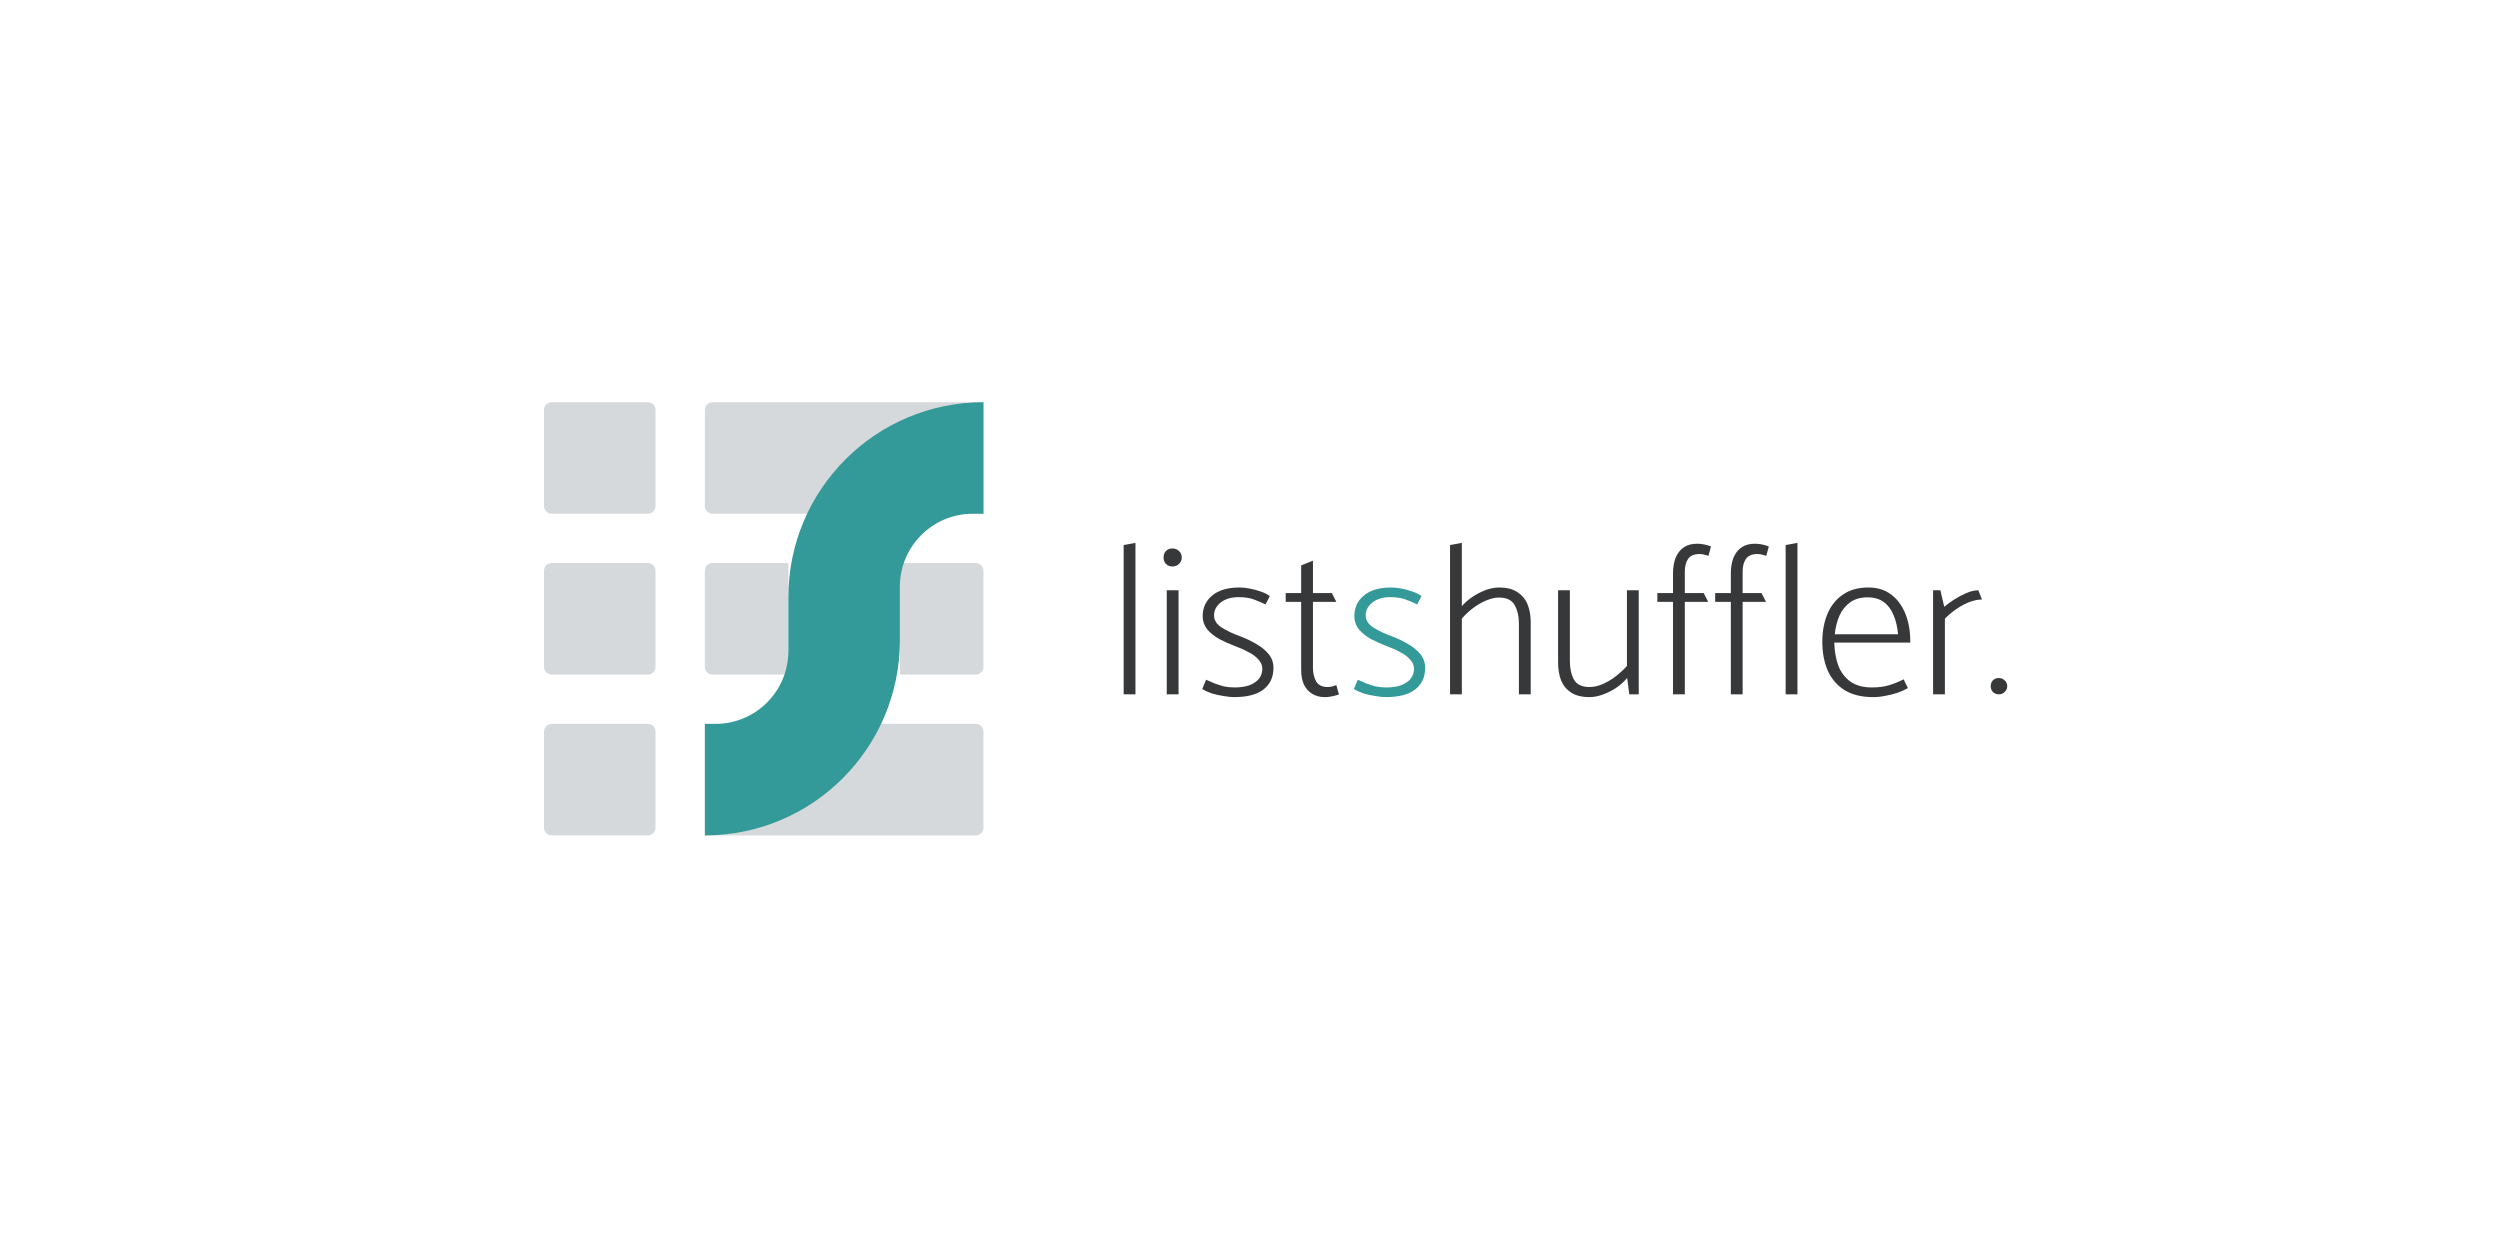
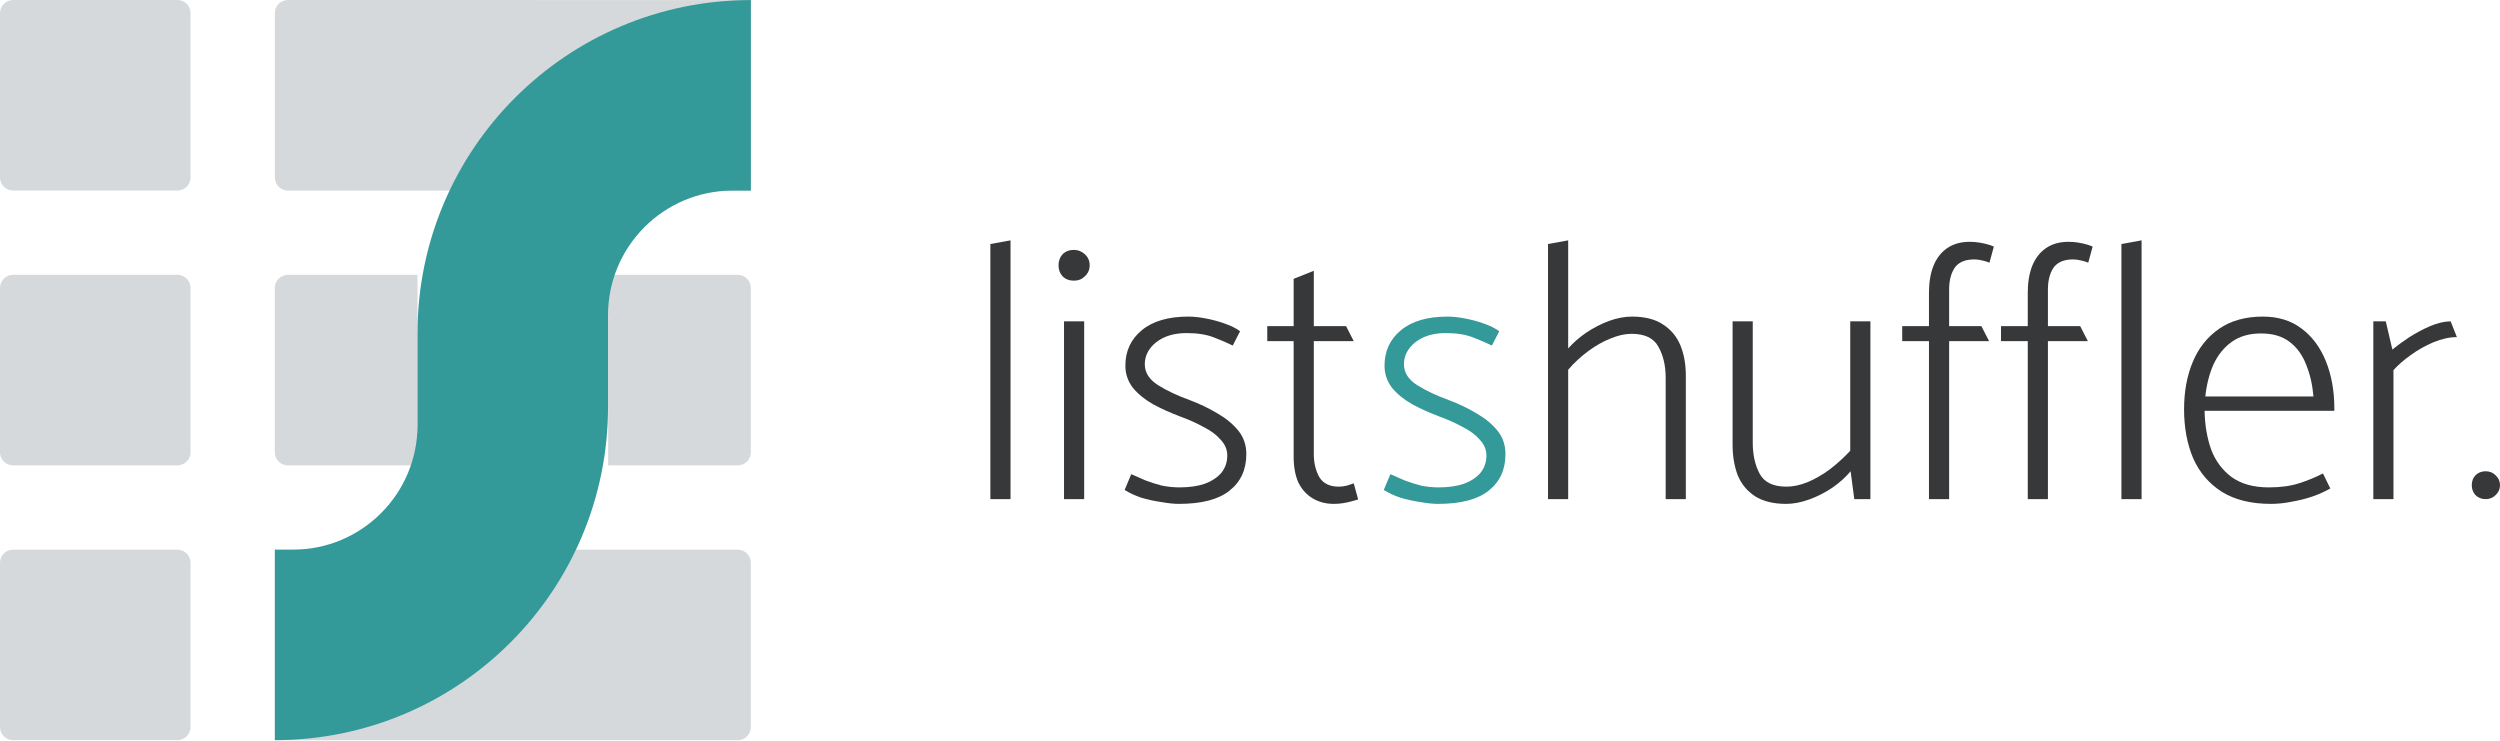
- <svg xmlns="http://www.w3.org/2000/svg" id="Layer_1" data-name="Layer 1" viewBox="0 0 2020 1000" version="1.1" xmlnsSvg="http://www.w3.org/2000/svg">
+ <svg xmlns="http://www.w3.org/2000/svg" id="Layer_1" data-name="Layer 1" viewBox="0 0 1182.294 350.06" version="1.1" xmlnsSvg="http://www.w3.org/2000/svg" width="1182.294" height="350.06">
  <defs id="defs246">
-     <rect x="1588.039" y="842.413" width="125.466" height="125.466" id="rect11035" />
+     <rect x="1588.039" y="842.414" width="125.466" height="125.466" id="rect11035" />
    <style id="style244">.cls-1{fill:#d6d9db;}.cls-2{fill:#349999;}.cls-3{fill:#37383a;}</style>
  </defs>
-   <path class="cls-1" d="M523.47,545.06H445.76a6.21,6.21,0,0,1-6.21-6.21V461.14a6.21,6.21,0,0,1,6.21-6.2h77.71a6.21,6.21,0,0,1,6.2,6.2v77.71A6.21,6.21,0,0,1,523.47,545.06Z" id="path248" />
-   <path class="cls-1" d="M523.47,675H445.76a6.21,6.21,0,0,1-6.21-6.21V591.11a6.21,6.21,0,0,1,6.21-6.2h77.71a6.21,6.21,0,0,1,6.2,6.2v77.71A6.21,6.21,0,0,1,523.47,675Z" id="path250" />
-   <path class="cls-1" d="M523.47,415.09H445.76a6.21,6.21,0,0,1-6.21-6.2V331.17a6.21,6.21,0,0,1,6.21-6.2h77.71a6.21,6.21,0,0,1,6.2,6.2v77.72A6.21,6.21,0,0,1,523.47,415.09Z" id="path252" />
-   <path class="cls-1" d="M575.73,454.94H637v90.12h-61.3a6.19,6.19,0,0,1-6.2-6.2V461.14A6.19,6.19,0,0,1,575.73,454.94Z" id="path254" />
-   <path class="cls-1" d="M794.64,461.14v77.72a6.2,6.2,0,0,1-6.2,6.2h-61.3V454.94h61.3A6.2,6.2,0,0,1,794.64,461.14Z" id="path256" />
-   <path class="cls-1" d="M794.64,591.12v77.71a6.21,6.21,0,0,1-6.2,6.2H569.53V584.91H788.44A6.21,6.21,0,0,1,794.64,591.12Z" id="path258" />
-   <path class="cls-1" d="M794.64,325v90.11H575.73a6.19,6.19,0,0,1-6.2-6.2V331.17a6.2,6.2,0,0,1,6.2-6.2Z" id="path260" />
-   <path class="cls-2" d="M794.64,325v90.11H786a58.91,58.91,0,0,0-58.9,58.9v43.43A157.61,157.61,0,0,1,569.53,675V584.91h8.6A58.9,58.9,0,0,0,637,526V482.59A157.61,157.61,0,0,1,794.64,325Z" id="path262" />
-   <g aria-label="listshuffler." id="text975" style="font-size:173.333px;line-height:1.25;fill:#37383a">
+   <path class="cls-1" d="M 83.92,220.09 H 6.21 A 6.21,6.21 0 0 1 0,213.88 v -77.71 a 6.21,6.21 0 0 1 6.21,-6.2 h 77.71 a 6.21,6.21 0 0 1 6.2,6.2 v 77.71 a 6.21,6.21 0 0 1 -6.2,6.21 z" id="path248" />
+   <path class="cls-1" d="M 83.92,350.03 H 6.21 A 6.21,6.21 0 0 1 0,343.82 v -77.68 a 6.21,6.21 0 0 1 6.21,-6.2 h 77.71 a 6.21,6.21 0 0 1 6.2,6.2 v 77.71 a 6.21,6.21 0 0 1 -6.2,6.18 z" id="path250" />
+   <path class="cls-1" d="M 83.92,90.12 H 6.21 A 6.21,6.21 0 0 1 0,83.92 V 6.2 A 6.21,6.21 0 0 1 6.21,0 h 77.71 a 6.21,6.21 0 0 1 6.2,6.2 v 77.72 a 6.21,6.21 0 0 1 -6.2,6.2 z" id="path252" />
+   <path class="cls-1" d="m 136.18,129.97 h 61.27 v 90.12 h -61.3 a 6.19,6.19 0 0 1 -6.2,-6.2 v -77.72 a 6.19,6.19 0 0 1 6.23,-6.2 z" id="path254" />
+   <path class="cls-1" d="m 355.09,136.17 v 77.72 a 6.2,6.2 0 0 1 -6.2,6.2 h -61.3 v -90.12 h 61.3 a 6.2,6.2 0 0 1 6.2,6.2 z" id="path256" />
+   <path class="cls-1" d="m 355.09,266.15 v 77.71 a 6.21,6.21 0 0 1 -6.2,6.2 H 129.98 v -90.12 h 218.91 a 6.21,6.21 0 0 1 6.2,6.21 z" id="path258" />
+   <path class="cls-1" d="M 355.09,0.03 V 90.14 H 136.18 a 6.19,6.19 0 0 1 -6.2,-6.2 V 6.2 a 6.2,6.2 0 0 1 6.2,-6.2 z" id="path260" />
+   <path class="cls-2" d="m 355.09,0.03 v 90.11 h -8.64 a 58.91,58.91 0 0 0 -58.9,58.9 v 43.43 A 157.61,157.61 0 0 1 129.98,350.03 v -90.09 h 8.6 a 58.9,58.9 0 0 0 58.87,-58.91 V 157.62 A 157.61,157.61 0 0 1 355.09,0.03 Z" id="path262" />
+   <g aria-label="listshuffler." id="text975" style="font-size:173.333px;line-height:1.25;fill:#37383a" transform="translate(-439.55,-324.97)">
    <path d="M 917.446,561.012 V 438.639 l -9.533,1.733 V 561.012 Z" style="font-weight:200;font-family:Catamaran;-inkscape-font-specification:'Catamaran Ultra-Light'" id="path304" />
    <path d="m 952.275,561.012 v -84.067 h -9.533 v 84.067 z m -4.853,-103.306 q 3.12,0 5.2,-2.08 2.253,-2.08 2.253,-5.2 0,-3.12 -2.253,-5.2 -2.253,-2.08 -5.2,-2.08 -3.293,0 -5.373,2.08 -1.907,2.08 -1.907,5.2 0,3.12 1.907,5.2 2.08,2.08 5.373,2.08 z" style="font-weight:200;font-family:Catamaran;-inkscape-font-specification:'Catamaran Ultra-Light'" id="path306" />
    <path d="m 971.412,556.678 q 3.293,2.08 7.8,3.64 4.68,1.387 9.533,2.08 4.853,0.867 8.32,0.867 16.12,0 23.92,-6.24 7.973,-6.24 7.973,-17.333 0,-6.413 -3.813,-11.093 -3.813,-4.68 -9.88,-8.147 -6.067,-3.64 -13,-6.24 -8.667,-3.12 -15.08,-7.107 -6.24,-3.987 -6.24,-9.88 0,-6.067 5.373,-10.4 5.547,-4.333 14.387,-4.333 7.8,0 13,2.08 5.373,2.08 8.84,3.813 l 3.467,-6.76 q -2.773,-2.08 -7.28,-3.64 -4.333,-1.56 -9.013,-2.427 -4.507,-0.867 -8.147,-0.867 -14.213,0 -22.013,6.413 -7.8,6.413 -7.8,16.813 0,5.893 3.64,10.573 3.813,4.507 9.707,7.8 5.893,3.12 12.307,5.547 6.24,2.253 11.267,5.027 5.2,2.6 8.147,6.067 3.12,3.293 3.12,7.453 0,4.68 -2.773,8.147 -2.773,3.293 -7.8,5.2 -5.027,1.733 -11.96,1.733 -4.333,0 -8.493,-0.867 -3.987,-1.04 -7.627,-2.427 -3.64,-1.56 -6.76,-2.947 z" style="font-weight:200;font-family:Catamaran;-inkscape-font-specification:'Catamaran Ultra-Light'" id="path308" />
    <path d="m 1076.124,479.198 h -15.253 v -26.173 l -9.533,3.813 v 22.36 h -12.48 v 7.107 h 12.48 v 54.6 q 0,7.28 2.253,12.307 2.427,4.853 6.76,7.453 4.333,2.6 10.053,2.6 2.253,0 4.333,-0.347 2.253,-0.347 3.987,-0.867 1.907,-0.52 3.12,-0.867 l -2.08,-7.627 q -0.867,0.347 -3.12,1.04 -2.08,0.52 -3.987,0.52 -6.413,0 -9.187,-4.507 -2.6,-4.68 -2.6,-10.92 v -53.387 h 18.893 z" style="font-weight:200;font-family:Catamaran;-inkscape-font-specification:'Catamaran Ultra-Light'" id="path310" />
    <path d="m 1093.964,556.678 q 3.293,2.08 7.8,3.64 4.68,1.387 9.533,2.08 4.853,0.867 8.32,0.867 16.12,0 23.92,-6.24 7.973,-6.24 7.973,-17.333 0,-6.413 -3.813,-11.093 -3.813,-4.68 -9.88,-8.147 -6.067,-3.64 -13,-6.24 -8.667,-3.12 -15.08,-7.107 -6.24,-3.987 -6.24,-9.88 0,-6.067 5.373,-10.4 5.547,-4.333 14.387,-4.333 7.8,0 13,2.08 5.373,2.08 8.84,3.813 l 3.467,-6.76 q -2.773,-2.08 -7.28,-3.64 -4.333,-1.56 -9.013,-2.427 -4.507,-0.867 -8.147,-0.867 -14.213,0 -22.013,6.413 -7.8,6.413 -7.8,16.813 0,5.893 3.64,10.573 3.813,4.507 9.707,7.8 5.893,3.12 12.307,5.547 6.24,2.253 11.267,5.027 5.2,2.6 8.147,6.067 3.12,3.293 3.12,7.453 0,4.68 -2.773,8.147 -2.773,3.293 -7.8,5.2 -5.027,1.733 -11.96,1.733 -4.333,0 -8.493,-0.867 -3.987,-1.04 -7.627,-2.427 -3.64,-1.56 -6.76,-2.947 z" style="font-weight:200;font-family:Catamaran;-inkscape-font-specification:'Catamaran Ultra-Light';fill:#349999" id="path312" />
    <path d="m 1181.169,499.825 q 4.333,-5.027 9.533,-8.84 5.2,-3.813 10.4,-5.893 5.373,-2.253 10.053,-2.253 9.36,0 12.653,6.067 3.467,6.067 3.467,14.733 v 57.373 h 9.533 v -58.413 q 0,-8.147 -2.6,-14.387 -2.6,-6.24 -8.32,-9.88 -5.547,-3.64 -14.56,-3.64 -5.2,0 -10.92,2.08 -5.547,2.08 -10.747,5.547 -5.027,3.467 -8.667,7.627 z m 0,61.187 V 438.639 l -9.533,1.733 V 561.012 Z" style="font-weight:200;font-family:Catamaran;-inkscape-font-specification:'Catamaran Ultra-Light'" id="path314" />
    <path d="m 1314.562,476.945 v 61.187 q -4.507,4.853 -9.707,8.84 -5.2,3.813 -10.573,6.067 -5.2,2.08 -9.88,2.08 -9.36,0 -12.653,-6.067 -3.293,-6.067 -3.293,-14.733 V 476.945 h -9.533 v 58.413 q 0,7.973 2.427,14.387 2.6,6.24 8.147,9.88 5.72,3.64 14.733,3.64 5.2,0 10.92,-2.08 5.72,-2.08 10.92,-5.547 5.2,-3.64 8.667,-7.8 l 1.733,13.173 h 7.627 v -84.067 z" style="font-weight:200;font-family:Catamaran;-inkscape-font-specification:'Catamaran Ultra-Light'" id="path316" />
    <path d="m 1339.143,486.305 h 12.653 v 74.707 h 9.533 v -74.707 h 18.893 l -3.64,-7.107 h -15.253 v -17.333 q 0,-6.24 2.6,-10.227 2.773,-3.987 9.36,-3.987 1.733,0 3.813,0.52 2.253,0.52 3.293,1.04 l 2.08,-7.627 q -1.04,-0.52 -2.947,-1.04 -1.733,-0.52 -3.987,-0.867 -2.08,-0.347 -4.507,-0.347 -6.24,0 -10.573,2.947 -4.333,2.947 -6.587,8.493 -2.08,5.373 -2.08,12.653 v 15.773 h -12.653 z" style="font-weight:200;font-family:Catamaran;-inkscape-font-specification:'Catamaran Ultra-Light'" id="path318" />
    <path d="m 1385.862,486.305 h 12.653 v 74.707 h 9.533 v -74.707 h 18.893 l -3.64,-7.107 h -15.253 v -17.333 q 0,-6.24 2.6,-10.227 2.773,-3.987 9.36,-3.987 1.733,0 3.813,0.52 2.253,0.52 3.293,1.04 l 2.08,-7.627 q -1.04,-0.52 -2.947,-1.04 -1.733,-0.52 -3.987,-0.867 -2.08,-0.347 -4.507,-0.347 -6.24,0 -10.573,2.947 -4.333,2.947 -6.587,8.493 -2.08,5.373 -2.08,12.653 v 15.773 h -12.653 z" style="font-weight:200;font-family:Catamaran;-inkscape-font-specification:'Catamaran Ultra-Light'" id="path320" />
    <path d="M 1452.34,561.012 V 438.639 l -9.533,1.733 V 561.012 Z" style="font-weight:200;font-family:Catamaran;-inkscape-font-specification:'Catamaran Ultra-Light'" id="path322" />
    <path d="m 1543.503,519.238 v -1.04 q 0,-12.48 -3.987,-22.36 -3.987,-9.88 -11.44,-15.427 -7.453,-5.72 -18.373,-5.72 -12.307,0 -20.627,5.72 -8.32,5.72 -12.48,15.6 -4.16,9.88 -4.16,22.533 0,13 4.333,23.227 4.507,10.053 13.52,15.773 9.187,5.72 23.227,5.72 4.853,0 9.88,-1.04 5.027,-0.867 9.707,-2.427 4.853,-1.733 8.493,-3.813 l -3.467,-7.107 q -5.373,2.773 -11.44,4.68 -5.893,1.907 -14.213,1.907 -10.747,0 -17.507,-4.853 -6.587,-4.853 -9.707,-13 -2.947,-8.32 -3.12,-18.373 z m -61.013,-6.76 q 0.867,-8.32 3.813,-15.08 3.12,-6.76 8.667,-10.747 5.547,-3.987 13.867,-3.987 8.32,0 13.52,3.987 5.2,3.987 7.8,10.747 2.773,6.76 3.467,15.08 z" style="font-weight:200;font-family:Catamaran;-inkscape-font-specification:'Catamaran Ultra-Light'" id="path324" />
    <path d="m 1571.466,561.012 v -61.013 q 3.293,-3.64 8.147,-7.107 5.027,-3.64 10.747,-6.067 5.893,-2.427 11.093,-2.427 l -2.947,-7.453 q -4.333,0 -9.707,2.253 -5.2,2.253 -10.053,5.373 -4.68,3.12 -7.8,5.72 l -3.12,-13.347 h -5.893 v 84.067 z" style="font-weight:200;font-family:Catamaran;-inkscape-font-specification:'Catamaran Ultra-Light'" id="path326" />
    <path d="m 1615.084,561.012 q 2.773,0 4.68,-1.907 2.08,-1.907 2.08,-4.68 0,-2.773 -2.08,-4.68 -1.907,-1.907 -4.68,-1.907 -2.947,0 -4.853,1.907 -1.733,1.907 -1.733,4.68 0,2.773 1.733,4.68 1.907,1.907 4.853,1.907 z" style="font-weight:100;font-family:Catamaran;-inkscape-font-specification:'Catamaran Thin'" id="path328" />
  </g>
-   <text xmlSpace="preserve" id="text11033" style="fill:black;fill-opacity:1;line-height:1.25;stroke:none;font-family:sans-serif;font-style:normal;font-weight:normal;font-size:40px;white-space:pre;shape-inside:url(#rect11035)" xml:space="preserve" />
+   <text xmlSpace="preserve" id="text11033" style="font-style:normal;font-weight:normal;font-size:40px;line-height:1.25;font-family:sans-serif;white-space:pre;shape-inside:url(#rect11035);fill:#000000;fill-opacity:1;stroke:none" xml:space="preserve" transform="translate(-439.55,-324.97)" />
</svg>
